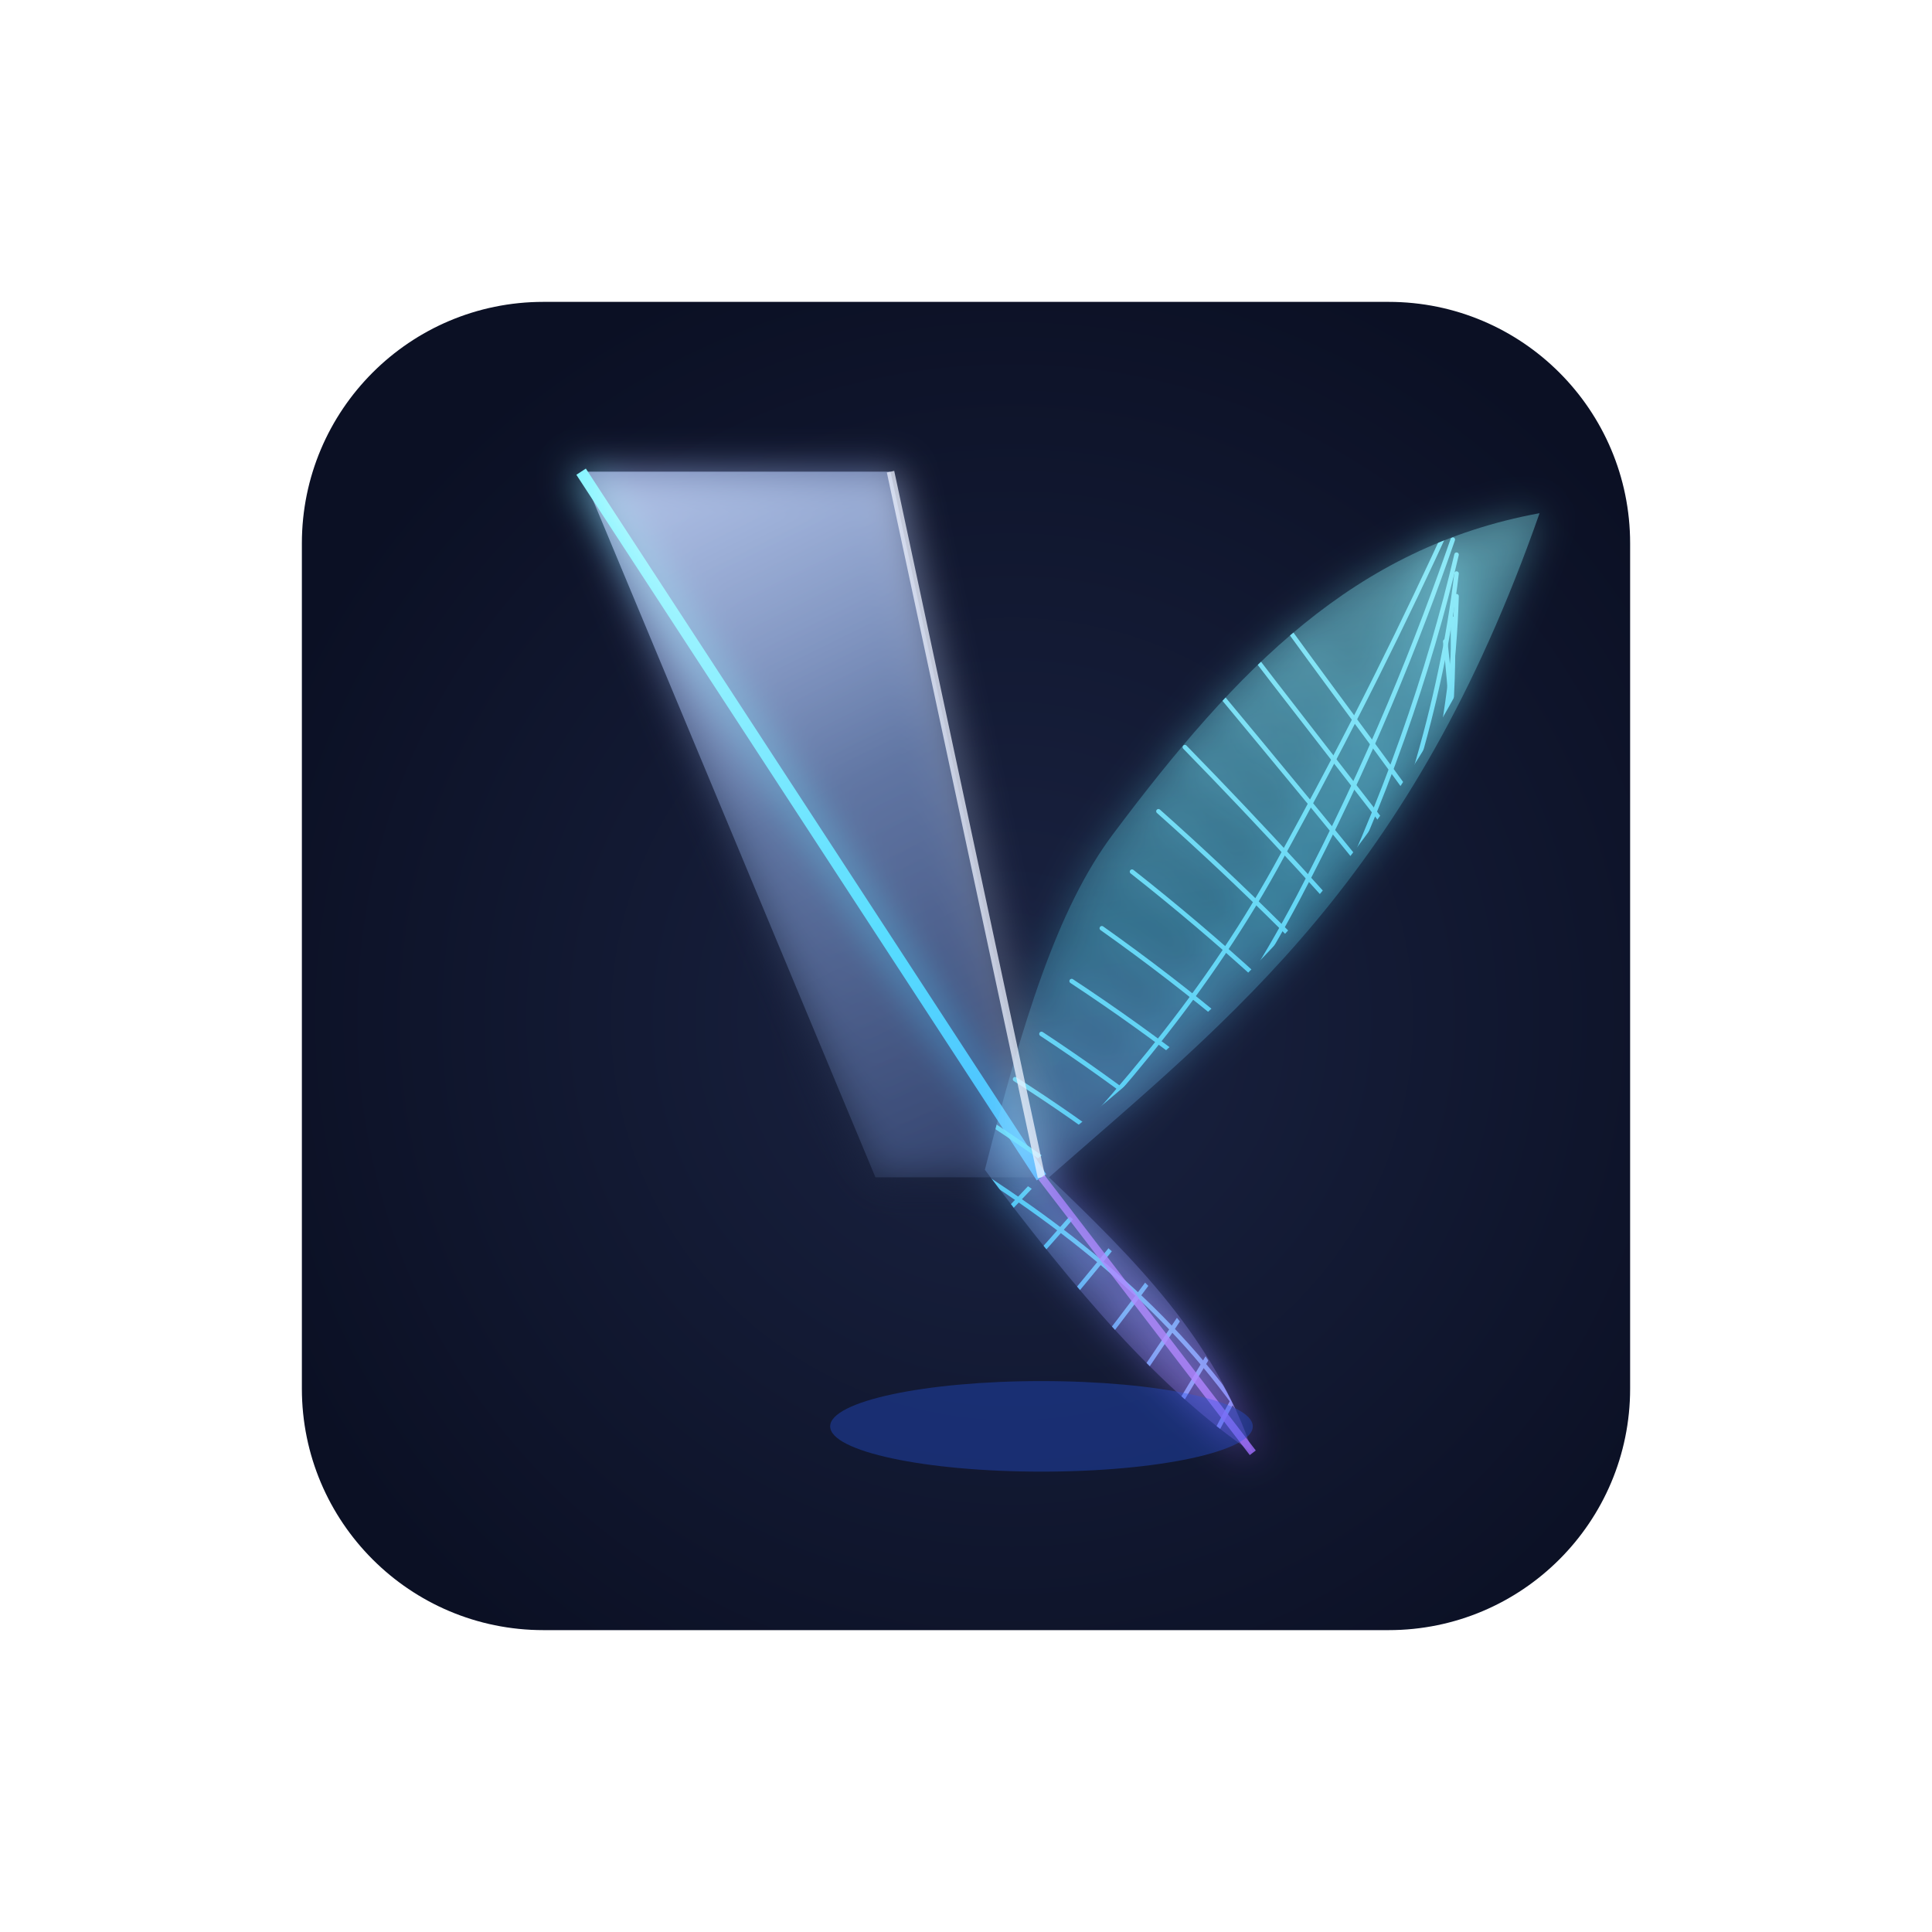
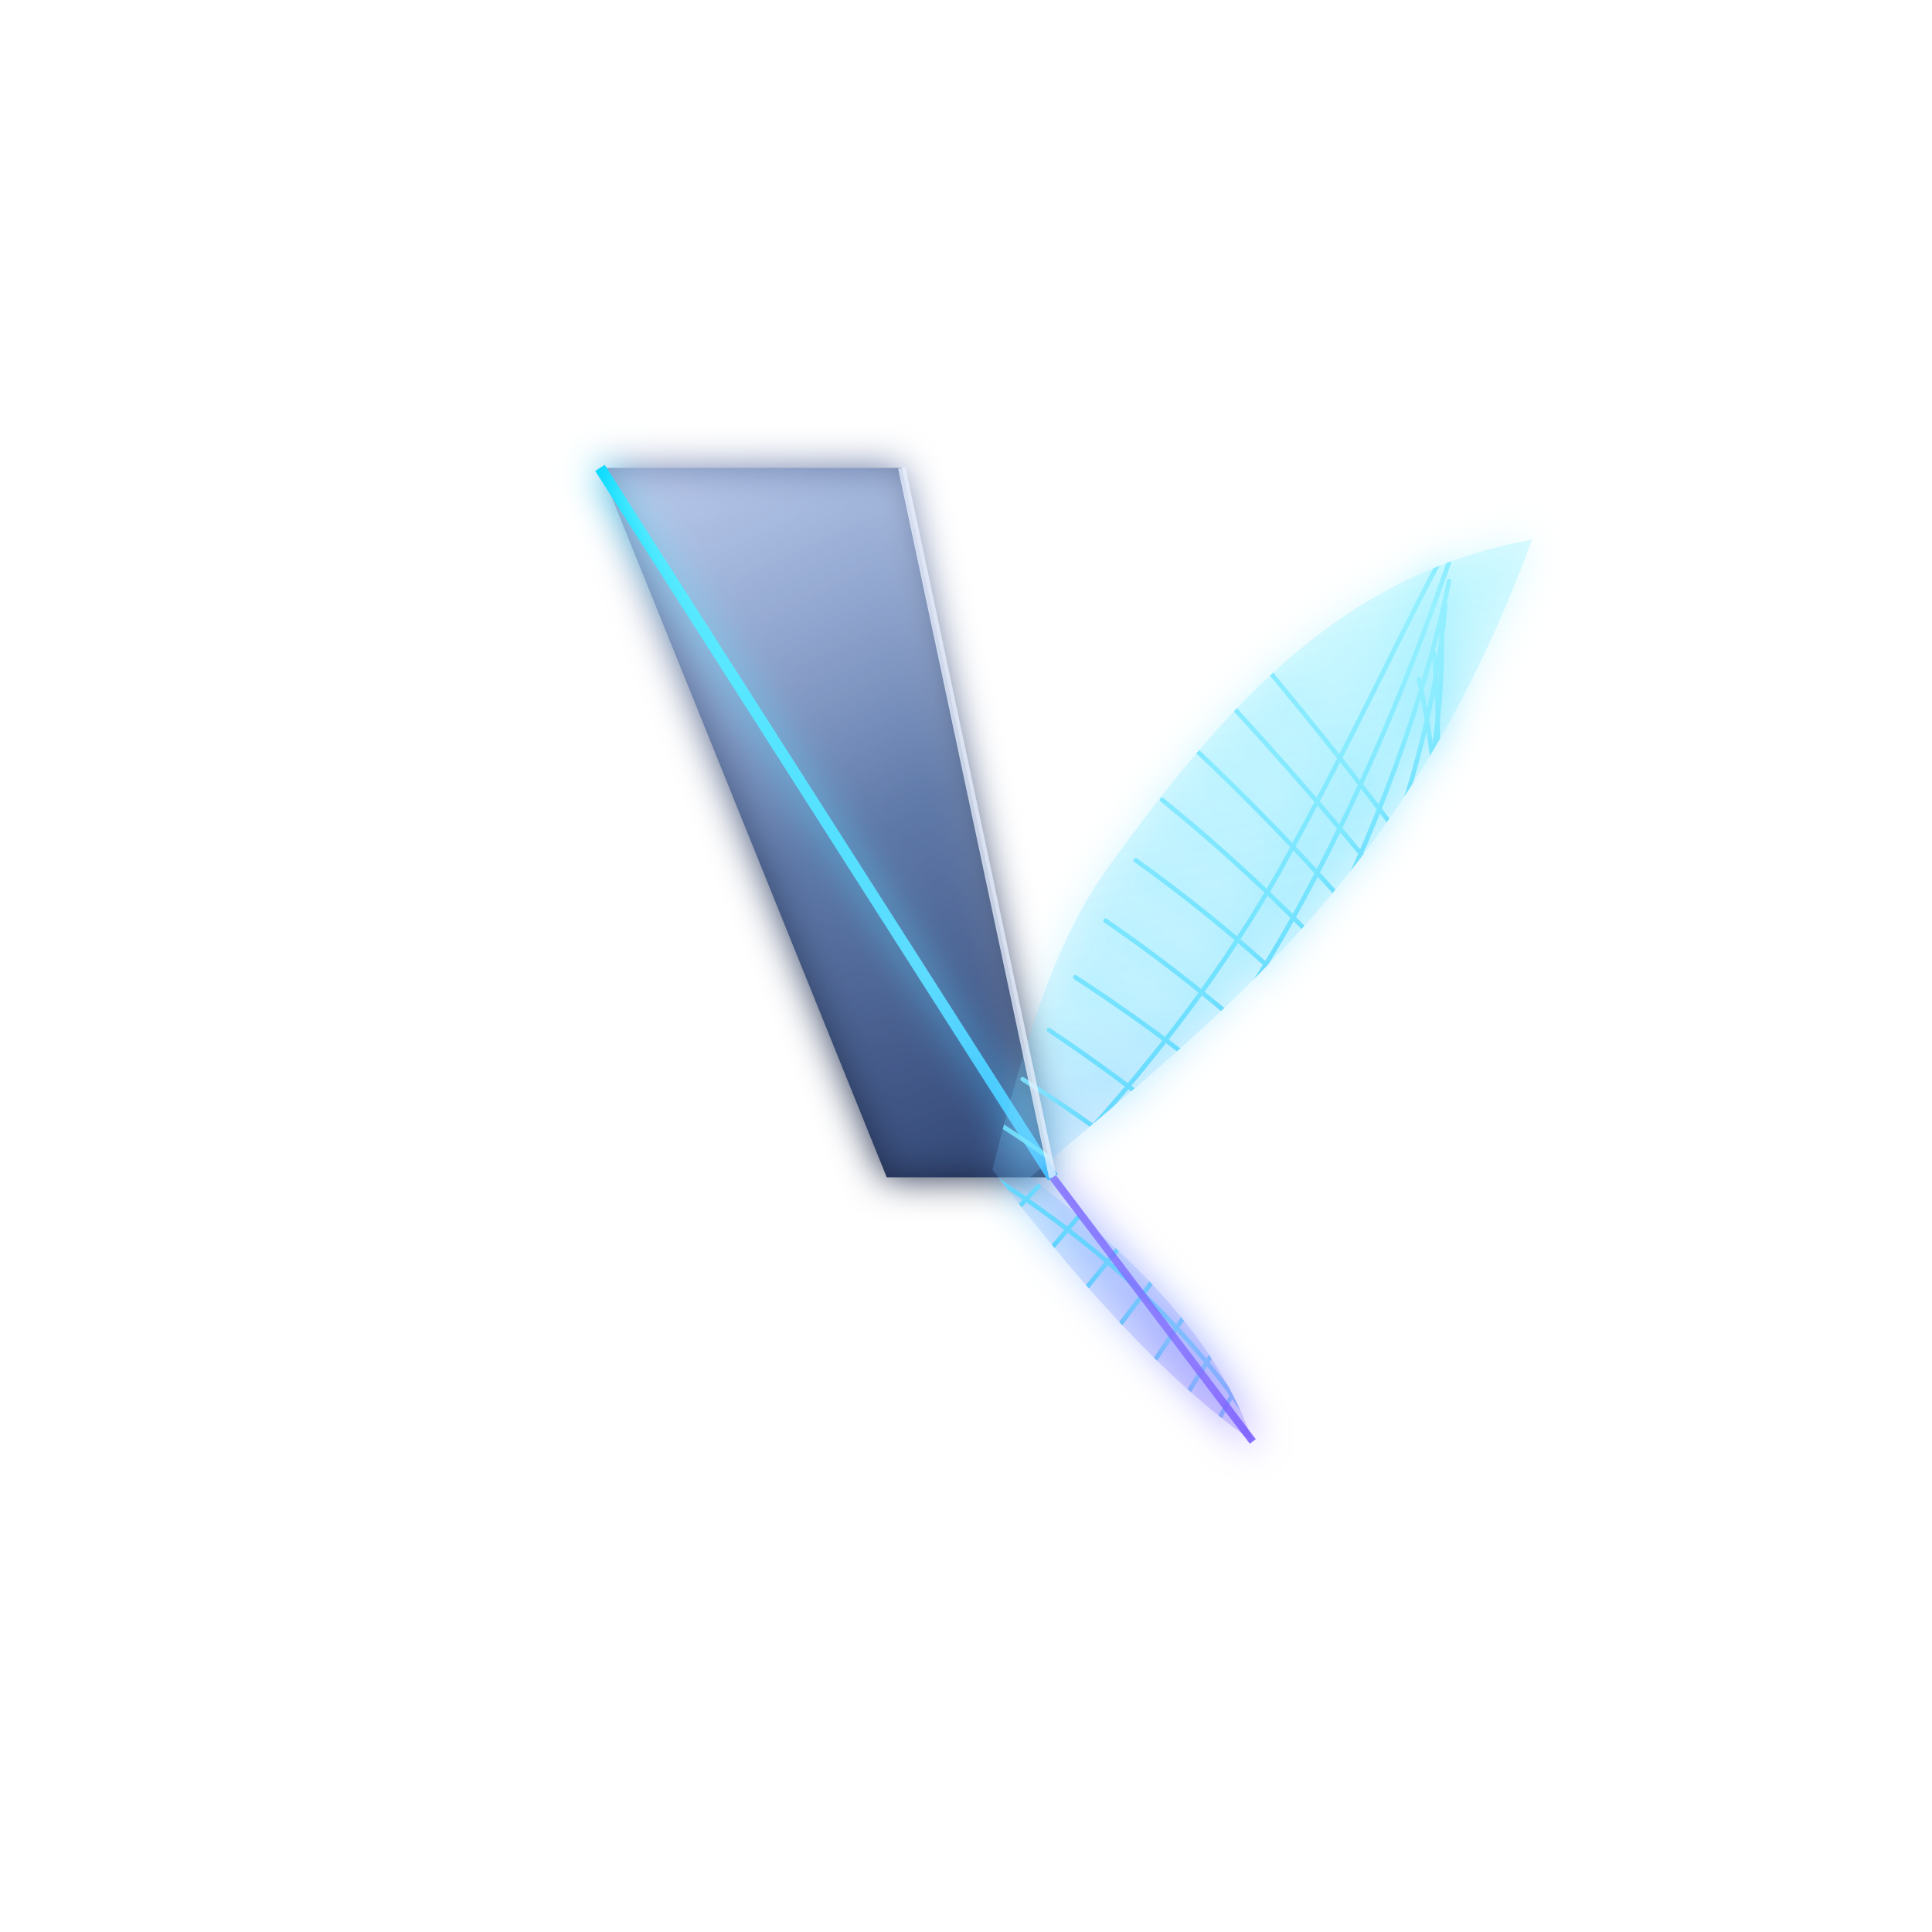
<svg xmlns="http://www.w3.org/2000/svg" width="1024" height="1024" viewBox="0 0 1024 1024" fill="none">
  <defs>
-     <radialGradient id="bgGlow" cx="0" cy="0" r="1" gradientUnits="userSpaceOnUse" gradientTransform="translate(536 540) rotate(94) scale(422)">
-       <stop offset="0" stop-color="#1A2342" />
-       <stop offset="1" stop-color="#0B1024" />
-     </radialGradient>
-     <linearGradient id="vSolid" x1="316" y1="248" x2="560" y2="742" gradientUnits="userSpaceOnUse">
-       <stop offset="0" stop-color="#7586B4" />
-       <stop offset="0.38" stop-color="#364466" />
-       <stop offset="1" stop-color="#0C1228" />
+     <linearGradient id="vSolid" x1="324" y1="248" x2="564" y2="742" gradientUnits="userSpaceOnUse">
+       <stop offset="0" stop-color="#7C8DB9" />
+       <stop offset="0.42" stop-color="#35466A" />
+       <stop offset="1" stop-color="#0A122B" />
    </linearGradient>
-     <linearGradient id="edgeCyan" x1="300" y1="250" x2="556" y2="744" gradientUnits="userSpaceOnUse">
-       <stop offset="0" stop-color="#7CF4FF" />
-       <stop offset="0.55" stop-color="#32C8FF" />
-       <stop offset="1" stop-color="#2D7BFF" />
+     <linearGradient id="edgeCyan" x1="310" y1="248" x2="560" y2="742" gradientUnits="userSpaceOnUse">
+       <stop offset="0" stop-color="#00D4FF" />
+       <stop offset="0.58" stop-color="#3AC8FF" />
+       <stop offset="1" stop-color="#0A84FF" />
    </linearGradient>
-     <linearGradient id="meshFill" x1="610" y1="264" x2="670" y2="760" gradientUnits="userSpaceOnUse">
-       <stop offset="0" stop-color="#8AF5FF" stop-opacity="0.36" />
-       <stop offset="0.45" stop-color="#56DFFF" stop-opacity="0.22" />
-       <stop offset="1" stop-color="#9B69FF" stop-opacity="0.3" />
+     <linearGradient id="meshStroke" x1="552" y1="280" x2="822" y2="760" gradientUnits="userSpaceOnUse">
+       <stop offset="0" stop-color="#8EF3FF" />
+       <stop offset="0.62" stop-color="#46CBFF" />
+       <stop offset="1" stop-color="#9B70FF" />
    </linearGradient>
-     <linearGradient id="meshStroke" x1="550" y1="272" x2="782" y2="754" gradientUnits="userSpaceOnUse">
-       <stop offset="0" stop-color="#92F7FF" />
-       <stop offset="0.62" stop-color="#43C9FF" />
-       <stop offset="1" stop-color="#A169FF" />
+     <linearGradient id="meshFill" x1="596" y1="292" x2="692" y2="758" gradientUnits="userSpaceOnUse">
+       <stop offset="0" stop-color="#8EF3FF" stop-opacity="0.32" />
+       <stop offset="0.5" stop-color="#58D7FF" stop-opacity="0.2" />
+       <stop offset="1" stop-color="#6C4DFF" stop-opacity="0.28" />
    </linearGradient>
    <clipPath id="meshClip">
-       <path d="M538 624C642 538 742 462 816 272C718 290 656 354 590 442C560 482 542 542 522 620C570 684 614 736 664 770C644 710 600 666 538 624Z" />
+       <path d="M546 624C646 538 746 466 812 286C714 304 654 368 590 456C560 496 544 548 526 620C572 680 616 730 664 764C646 712 604 668 546 624Z" />
    </clipPath>
-     <filter id="softGlow" x="220" y="180" width="620" height="660" filterUnits="userSpaceOnUse" color-interpolation-filters="sRGB">
+     <filter id="softGlow" x="270" y="210" width="590" height="610" filterUnits="userSpaceOnUse" color-interpolation-filters="sRGB">
      <feGaussianBlur stdDeviation="10" result="blur" />
      <feBlend in="SourceGraphic" in2="blur" mode="screen" />
    </filter>
  </defs>
-   <rect x="160" y="160" width="704" height="704" rx="128" fill="url(#bgGlow)" />
  <g filter="url(#softGlow)">
-     <path d="M308 250H472L552 624H464L308 250Z" fill="url(#vSolid)" />
-     <path d="M308 250L552 624" stroke="url(#edgeCyan)" stroke-width="6" />
-     <path d="M556 624C654 538 748 466 816 272C718 290 656 354 590 442C560 482 542 542 522 620C570 684 614 736 664 770C644 710 602 668 556 624Z" fill="url(#meshFill)" />
+     <path d="M318 248H478L558 624H470L318 248Z" fill="url(#vSolid)" />
+     <path d="M318 248L558 624" stroke="url(#edgeCyan)" stroke-width="6" />
+     <path d="M546 624C646 538 746 466 812 286C714 304 654 368 590 456C560 496 544 548 526 620C572 680 616 730 664 764C646 712 604 668 546 624Z" fill="url(#meshFill)" />
    <g clip-path="url(#meshClip)" stroke="url(#meshStroke)" stroke-width="2.4" stroke-linecap="round" opacity="0.9">
-       <path d="M516 620C582 662 636 710 674 774" />
-       <path d="M526 596C602 646 664 702 712 770" />
-       <path d="M538 572C620 624 688 688 742 760" />
-       <path d="M552 548C640 606 714 674 772 752" />
-       <path d="M568 520C662 582 740 654 802 744" />
-       <path d="M584 492C680 560 758 638 826 734" />
-       <path d="M600 462C694 536 772 620 838 710" />
-       <path d="M614 430C704 510 780 596 842 680" />
-       <path d="M628 396C712 482 786 568 842 650" />
-       <path d="M640 360C718 454 790 540 838 616" />
-       <path d="M648 326C722 424 792 506 828 576" />
-       <path d="M656 296C726 396 790 470 816 536" />
-       <path d="M530 646C586 588 636 532 676 460C718 384 746 326 768 278" />
-       <path d="M546 670C602 608 650 548 688 476C726 404 752 338 770 286" />
-       <path d="M564 692C616 630 662 570 698 498C734 426 758 354 772 294" />
-       <path d="M584 712C632 650 674 590 708 518C742 446 764 372 772 304" />
-       <path d="M604 730C646 668 686 608 718 538C750 468 770 390 772 316" />
-       <path d="M624 746C660 686 698 626 726 560C754 492 772 414 770 328" />
-       <path d="M644 760C674 702 710 646 738 582C762 522 778 444 766 340" />
+       <path d="M520 620C584 660 636 708 672 768" />
+       <path d="M530 596C604 644 666 700 710 764" />
+       <path d="M542 572C622 622 690 686 740 758" />
+       <path d="M556 546C640 602 712 670 768 750" />
+       <path d="M570 518C662 578 740 650 796 740" />
+       <path d="M586 488C682 554 756 634 818 728" />
+       <path d="M602 456C700 526 774 612 828 700" />
+       <path d="M616 424C710 500 782 590 830 672" />
+       <path d="M628 392C716 474 786 562 828 638" />
+       <path d="M638 358C720 446 788 530 822 602" />
+       <path d="M646 324C724 416 788 498 812 560" />
+       <path d="M534 646C590 588 638 532 678 462C718 390 744 332 766 292" />
+       <path d="M550 670C604 608 652 548 690 478C728 408 752 344 768 298" />
+       <path d="M568 692C620 630 664 568 700 498C736 426 758 358 768 308" />
+       <path d="M586 712C634 650 674 590 708 518C742 448 762 374 766 320" />
+       <path d="M606 730C648 668 686 610 718 540C748 474 766 394 764 334" />
+       <path d="M626 744C662 686 698 630 726 564C752 500 768 420 760 346" />
+       <path d="M644 756C674 700 708 646 734 586C758 528 772 446 752 360" />
    </g>
-     <path d="M472 250L552 624" stroke="#E8EDFF" stroke-opacity="0.75" stroke-width="4" />
-     <path d="M552 624L664 770" stroke="#9B69FF" stroke-opacity="0.8" stroke-width="4" />
+     <path d="M478 248L558 624" stroke="#E5ECFF" stroke-opacity="0.76" stroke-width="4" />
+     <path d="M558 624L664 764" stroke="#6C4DFF" stroke-opacity="0.8" stroke-width="4" />
  </g>
-   <ellipse cx="552" cy="756" rx="112" ry="24" fill="#2557E9" fill-opacity="0.35" />
</svg>
